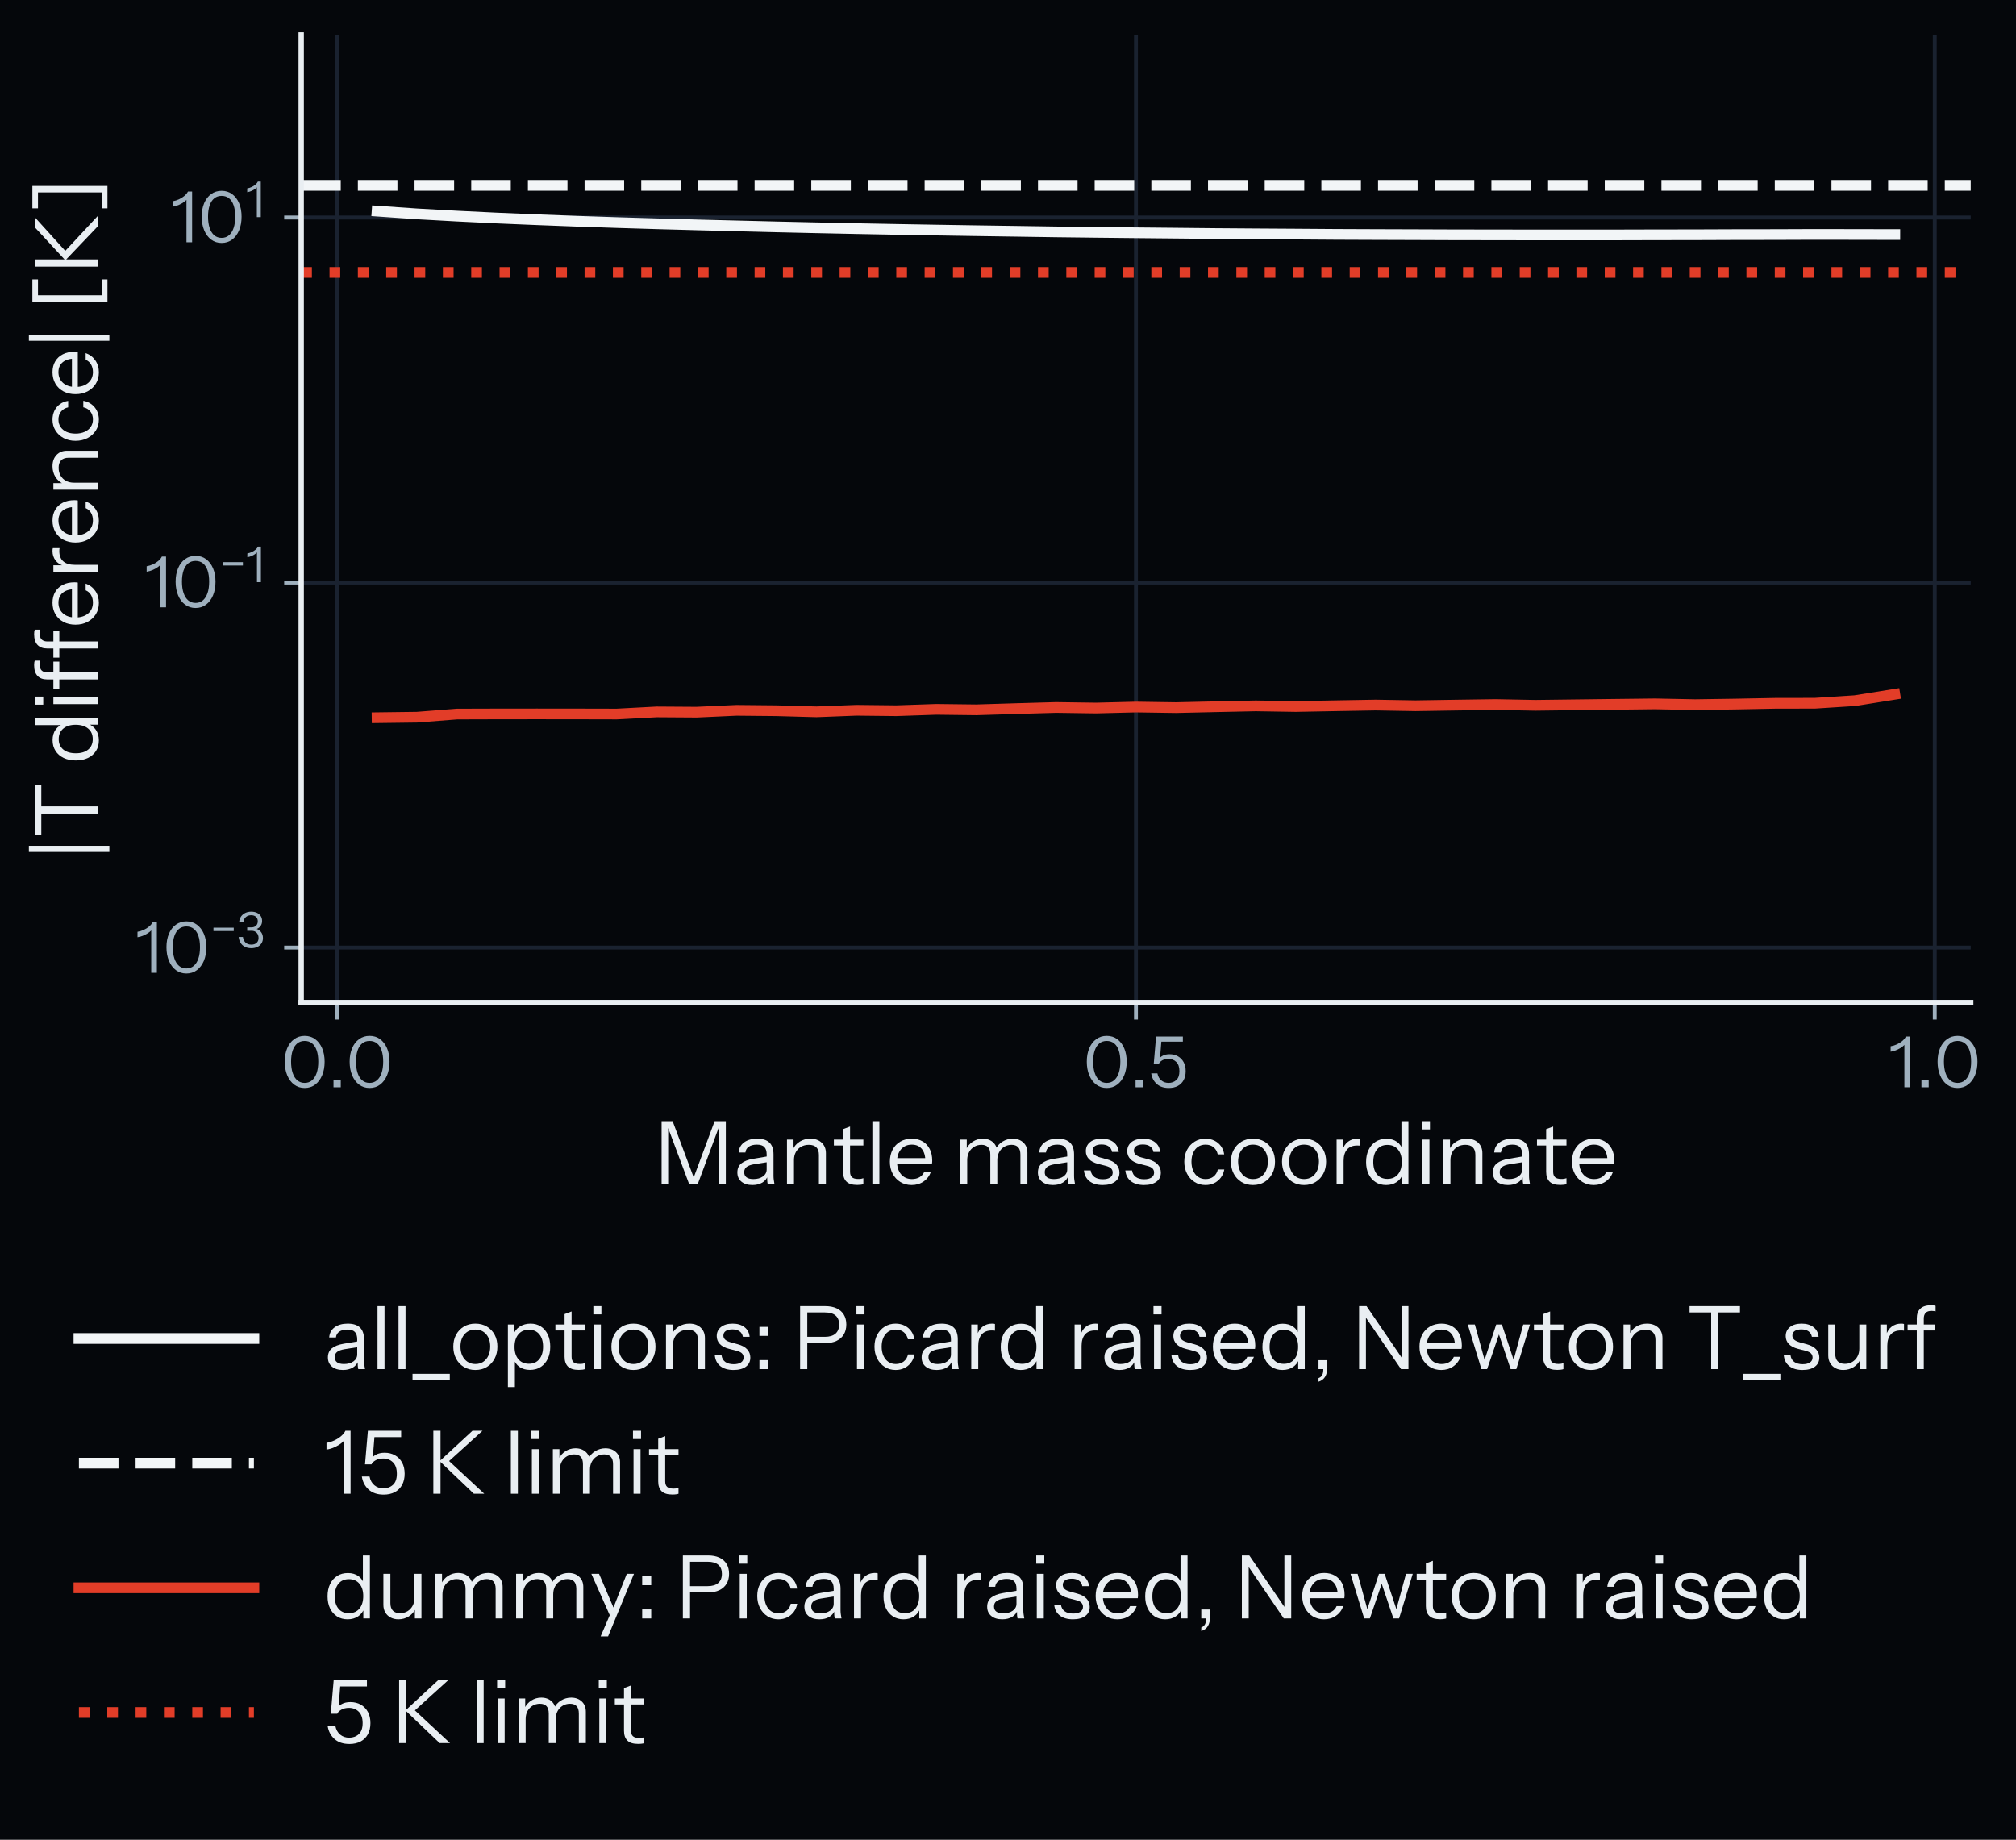
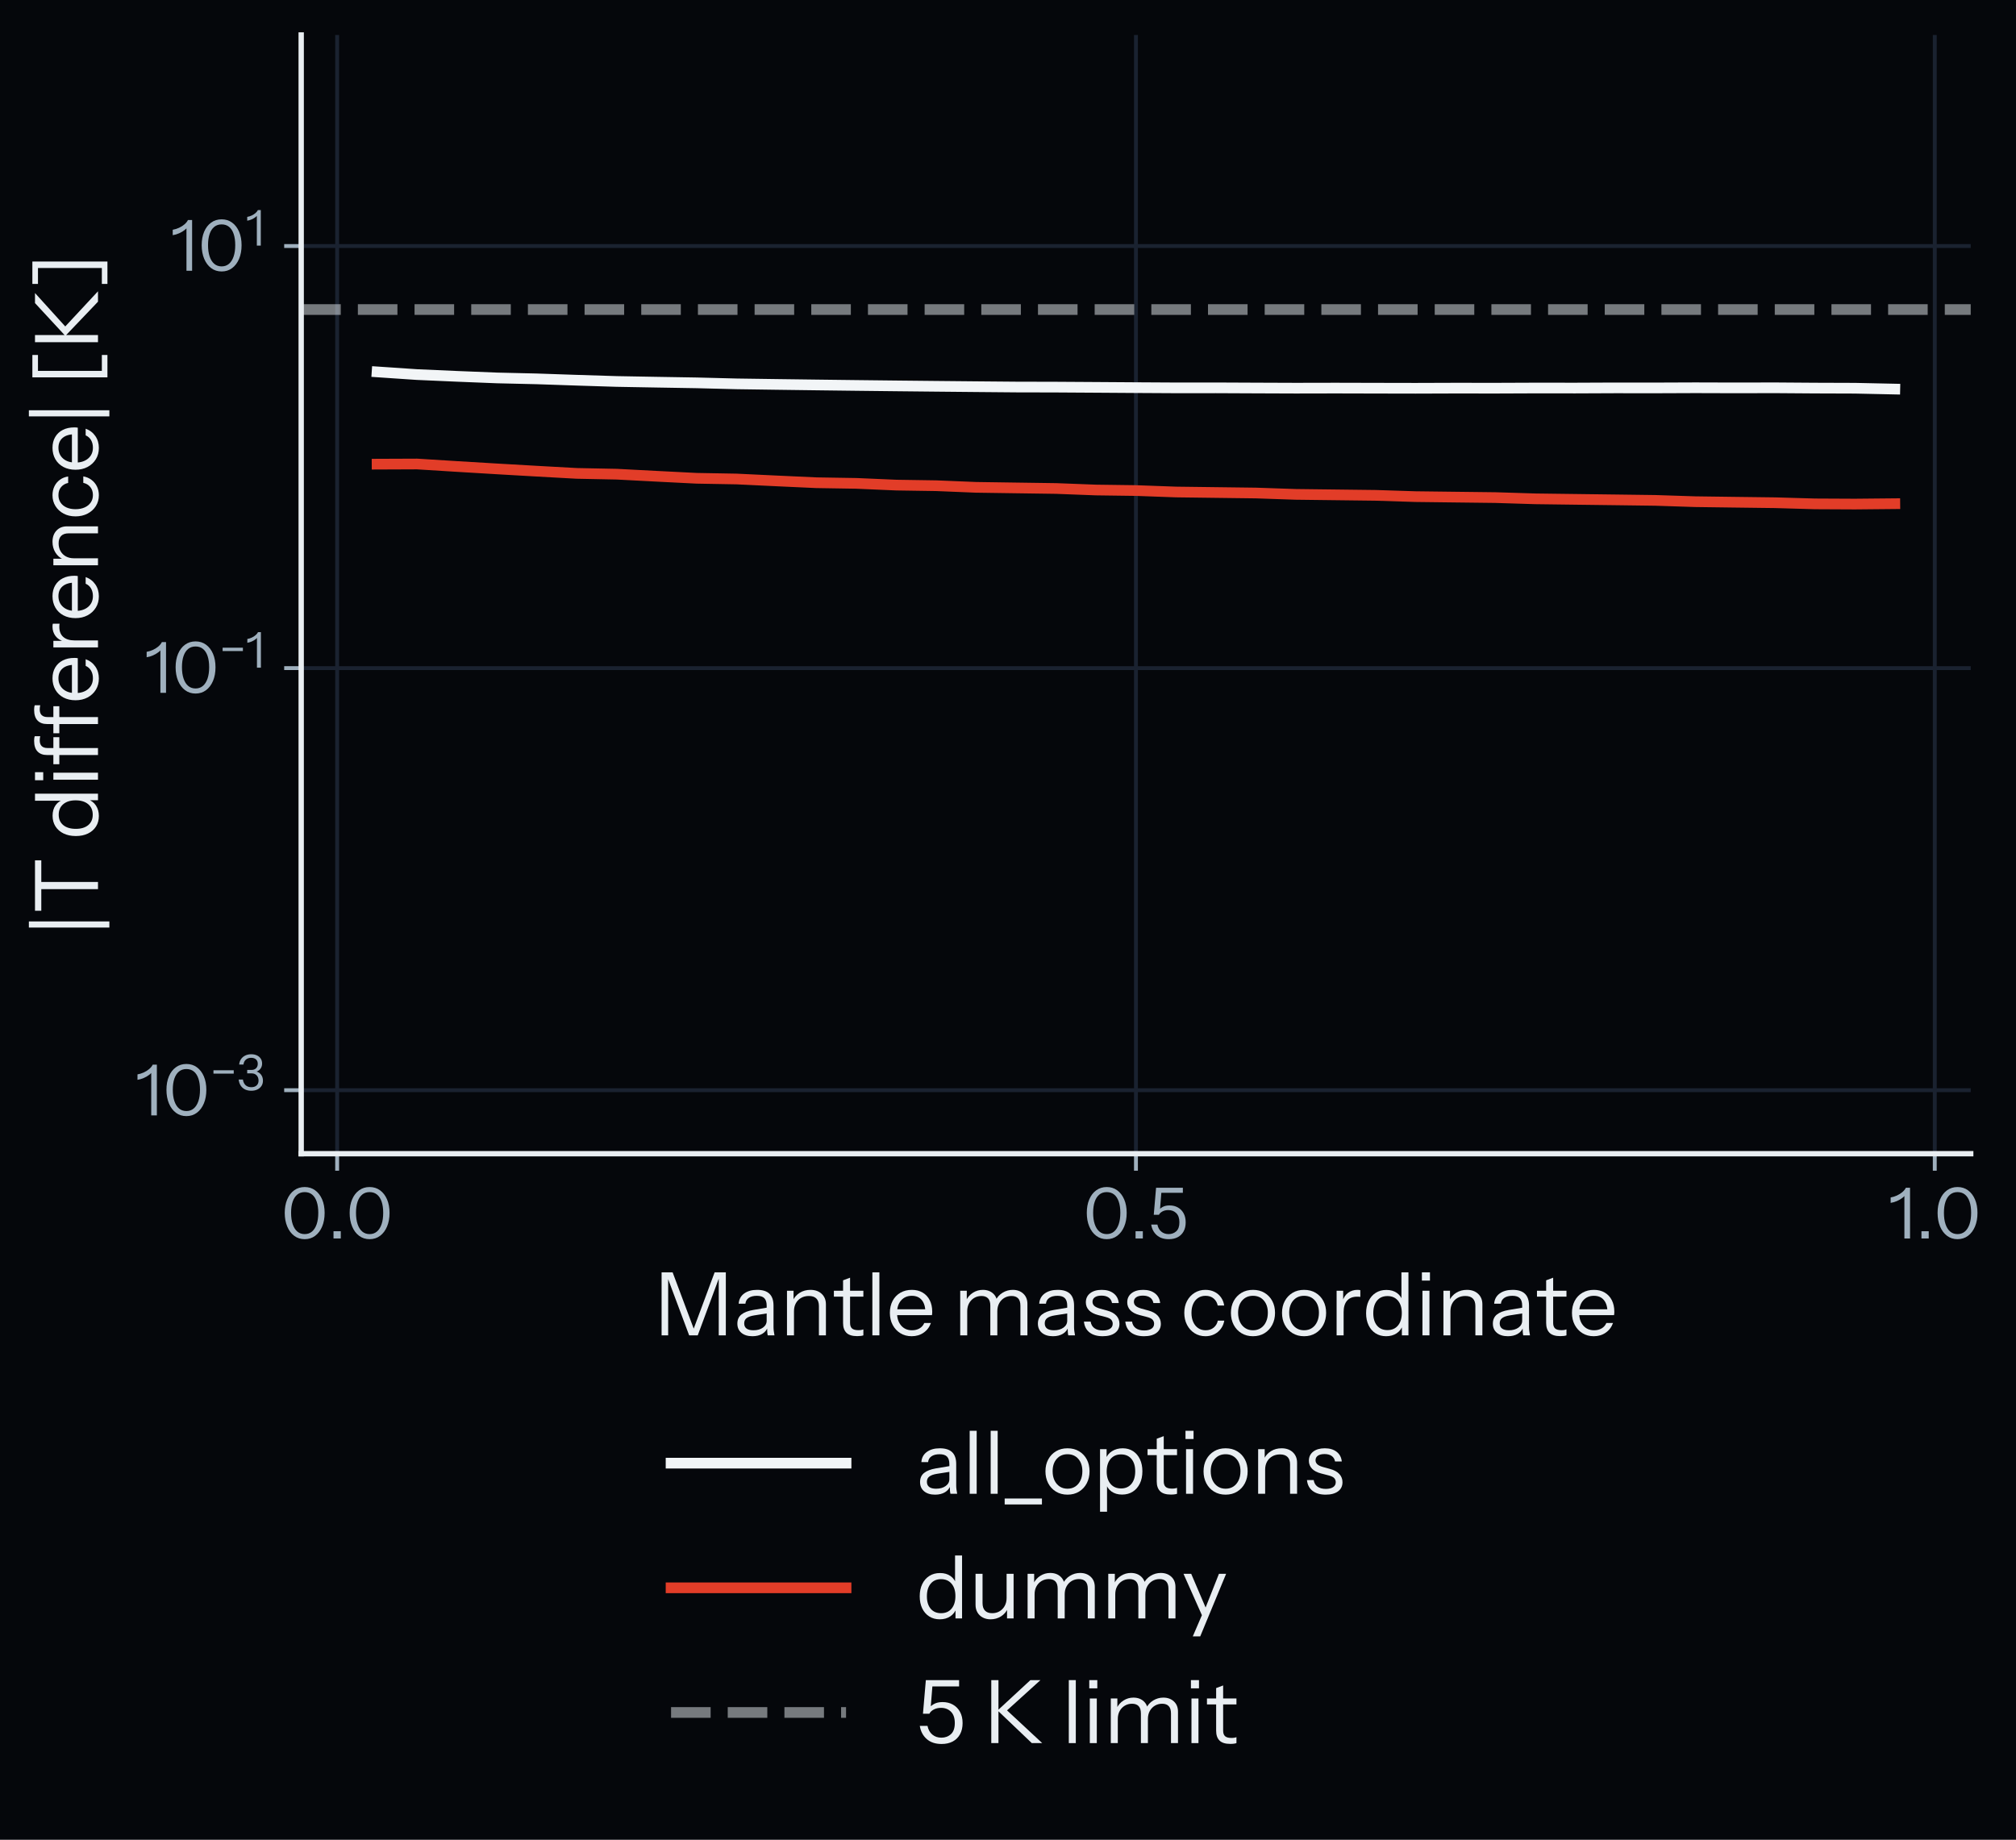
<svg xmlns="http://www.w3.org/2000/svg" xmlns:xlink="http://www.w3.org/1999/xlink" width="414.753pt" height="378.54pt" viewBox="0 0 414.753 378.54" version="1.1">
  <defs>
    <style type="text/css">*{stroke-linejoin: round; stroke-linecap: butt}</style>
  </defs>
  <g id="figure_1">
    <g id="patch_1">
      <path d="M 0 378.54  L 414.753 378.54  L 414.753 0  L 0 0  z " style="fill: #05070b" />
    </g>
    <g id="axes_1">
      <g id="patch_2">
-         <path d="M 61.965 206.276  L 405.437 206.276  L 405.437 7.2  L 61.965 7.2  z " style="fill: #05070b" />
+         <path d="M 61.965 237.38  L 405.437 237.38  L 405.437 7.2  L 61.965 7.2  z " style="fill: #05070b" />
      </g>
      <g id="matplotlib.axis_1">
        <g id="xtick_1">
          <g id="line2d_1">
-             <path d="M 69.36 206.276  L 69.36 7.2  " clip-path="url(#pe8c27ae960)" style="fill: none; stroke: #1a2230; stroke-width: 0.8; stroke-linecap: square" />
+             <path d="M 69.36 237.38  L 69.36 7.2  " clip-path="url(#pf23aeb0978)" style="fill: none; stroke: #1a2230; stroke-width: 0.8; stroke-linecap: square" />
          </g>
          <g id="line2d_2">
            <defs>
              <path id="m2e974000b8" d="M 0 0  L 0 3.5  " style="stroke: #9fb0be; stroke-width: 0.8" />
            </defs>
            <g>
-               <use xlink:href="#m2e974000b8" x="69.36" y="206.276" style="fill: #9fb0be; stroke: #9fb0be; stroke-width: 0.8" />
+               <use xlink:href="#m2e974000b8" x="69.36" y="237.38" style="fill: #9fb0be; stroke: #9fb0be; stroke-width: 0.8" />
            </g>
          </g>
          <g id="text_1">
-             <g style="fill: #9fb0be" transform="translate(57.85548 223.7164) scale(0.145 -0.145)">
+             <g style="fill: #9fb0be" transform="translate(57.85548 254.8204) scale(0.145 -0.145)">
              <defs>
                <path id="InstrumentSans-Regular-30" d="M 2131 -64  Q 1587 -64 1180 240  Q 774 544 547 1085  Q 320 1626 320 2323  Q 320 3021 544 3549  Q 768 4077 1177 4374  Q 1587 4672 2131 4672  Q 2675 4672 3081 4374  Q 3488 4077 3715 3549  Q 3942 3021 3942 2323  Q 3942 1619 3715 1081  Q 3488 544 3081 240  Q 2675 -64 2131 -64  z M 2131 397  Q 2522 397 2797 630  Q 3072 864 3219 1296  Q 3366 1728 3366 2330  Q 3366 2925 3222 3347  Q 3078 3770 2803 3990  Q 2528 4211 2131 4211  Q 1734 4211 1459 3987  Q 1184 3763 1040 3344  Q 896 2925 896 2330  Q 896 1728 1043 1293  Q 1190 858 1465 627  Q 1741 397 2131 397  z " transform="scale(0.015625)" />
                <path id="InstrumentSans-Regular-2e" d="M 486 0  L 486 659  L 1146 659  L 1146 0  L 486 0  z " transform="scale(0.015625)" />
              </defs>
              <use xlink:href="#InstrumentSans-Regular-30" />
              <use xlink:href="#InstrumentSans-Regular-2e" transform="translate(66.59999 0)" />
              <use xlink:href="#InstrumentSans-Regular-30" transform="translate(92.09998 0)" />
            </g>
          </g>
        </g>
        <g id="xtick_2">
          <g id="line2d_3">
-             <path d="M 233.701 206.276  L 233.701 7.2  " clip-path="url(#pe8c27ae960)" style="fill: none; stroke: #1a2230; stroke-width: 0.8; stroke-linecap: square" />
+             <path d="M 233.701 237.38  L 233.701 7.2  " clip-path="url(#pf23aeb0978)" style="fill: none; stroke: #1a2230; stroke-width: 0.8; stroke-linecap: square" />
          </g>
          <g id="line2d_4">
            <g>
-               <use xlink:href="#m2e974000b8" x="233.701" y="206.276" style="fill: #9fb0be; stroke: #9fb0be; stroke-width: 0.8" />
+               <use xlink:href="#m2e974000b8" x="233.701" y="237.38" style="fill: #9fb0be; stroke: #9fb0be; stroke-width: 0.8" />
            </g>
          </g>
          <g id="text_2">
-             <g style="fill: #9fb0be" transform="translate(222.8621 223.7164) scale(0.145 -0.145)">
+             <g style="fill: #9fb0be" transform="translate(222.8621 254.8204) scale(0.145 -0.145)">
              <defs>
                <path id="InstrumentSans-Regular-35" d="M 1869 -64  Q 1184 -64 774 304  Q 365 672 275 1261  L 838 1261  Q 922 845 1194 621  Q 1466 397 1856 397  Q 2266 397 2550 653  Q 2835 909 2835 1466  Q 2835 2022 2550 2300  Q 2266 2579 1830 2579  Q 1517 2579 1286 2451  Q 1056 2323 979 2150  L 506 2150  L 717 4608  L 3149 4608  L 3149 4147  L 1030 4147  L 1210 4339  L 1062 2483  L 941 2528  Q 1056 2720 1312 2861  Q 1568 3002 1939 3002  Q 2368 3002 2697 2816  Q 3027 2630 3216 2288  Q 3405 1946 3405 1466  Q 3405 986 3216 643  Q 3027 301 2684 118  Q 2342 -64 1869 -64  z " transform="scale(0.015625)" />
              </defs>
              <use xlink:href="#InstrumentSans-Regular-30" />
              <use xlink:href="#InstrumentSans-Regular-2e" transform="translate(66.59999 0)" />
              <use xlink:href="#InstrumentSans-Regular-35" transform="translate(92.09998 0)" />
            </g>
          </g>
        </g>
        <g id="xtick_3">
          <g id="line2d_5">
-             <path d="M 398.041 206.276  L 398.041 7.2  " clip-path="url(#pe8c27ae960)" style="fill: none; stroke: #1a2230; stroke-width: 0.8; stroke-linecap: square" />
+             <path d="M 398.041 237.38  L 398.041 7.2  " clip-path="url(#pf23aeb0978)" style="fill: none; stroke: #1a2230; stroke-width: 0.8; stroke-linecap: square" />
          </g>
          <g id="line2d_6">
            <g>
-               <use xlink:href="#m2e974000b8" x="398.041" y="206.276" style="fill: #9fb0be; stroke: #9fb0be; stroke-width: 0.8" />
+               <use xlink:href="#m2e974000b8" x="398.041" y="237.38" style="fill: #9fb0be; stroke: #9fb0be; stroke-width: 0.8" />
            </g>
          </g>
          <g id="text_3">
-             <g style="fill: #9fb0be" transform="translate(388.5304 223.7164) scale(0.145 -0.145)">
+             <g style="fill: #9fb0be" transform="translate(388.5304 254.8204) scale(0.145 -0.145)">
              <defs>
                <path id="InstrumentSans-Regular-31" d="M 1440 0  L 1440 4083  L 1574 4051  Q 1498 3878 1280 3705  Q 1062 3533 777 3405  Q 493 3277 192 3232  L 192 3725  Q 493 3776 768 3904  Q 1043 4032 1257 4214  Q 1472 4397 1574 4608  L 1952 4608  L 1952 0  L 1440 0  z " transform="scale(0.015625)" />
              </defs>
              <use xlink:href="#InstrumentSans-Regular-31" />
              <use xlink:href="#InstrumentSans-Regular-2e" transform="translate(39.09999 0)" />
              <use xlink:href="#InstrumentSans-Regular-30" transform="translate(64.59998 0)" />
            </g>
          </g>
        </g>
        <g id="text_4">
-           <g style="fill: #e9eef2" transform="translate(134.5645 243.6489) scale(0.18 -0.18)">
+           <g style="fill: #e9eef2" transform="translate(134.5645 274.7529) scale(0.18 -0.18)">
            <defs>
              <path id="InstrumentSans-Regular-4d" d="M 550 0  L 550 4608  L 1357 4608  L 3021 166  L 2778 166  L 4429 4608  L 5248 4608  L 5248 0  L 4730 0  L 4730 4333  L 4800 4333  L 3194 0  L 2566 0  L 960 4294  L 1030 4294  L 1030 0  L 550 0  z " transform="scale(0.015625)" />
              <path id="InstrumentSans-Regular-61" d="M 2515 0  Q 2490 109 2480 249  Q 2470 390 2470 608  L 2438 608  L 2438 2170  Q 2438 2541 2268 2717  Q 2099 2893 1722 2893  Q 1350 2893 1129 2742  Q 909 2592 883 2317  L 390 2317  Q 422 2790 787 3059  Q 1152 3328 1741 3328  Q 2349 3328 2643 3040  Q 2938 2752 2938 2176  L 2938 608  Q 2938 467 2957 316  Q 2976 166 3008 0  L 2515 0  z M 1395 -64  Q 890 -64 592 182  Q 294 429 294 858  Q 294 1286 588 1523  Q 883 1760 1446 1856  L 2586 2048  L 2586 1626  L 1523 1459  Q 1165 1402 979 1267  Q 794 1133 794 877  Q 794 627 963 499  Q 1133 371 1466 371  Q 1894 371 2166 566  Q 2438 762 2438 1075  L 2522 621  Q 2419 294 2121 115  Q 1824 -64 1395 -64  z " transform="scale(0.015625)" />
              <path id="InstrumentSans-Regular-6e" d="M 512 0  L 512 3264  L 992 3264  L 992 2496  L 1024 2496  L 1024 0  L 512 0  z M 2848 0  L 2848 2138  Q 2848 2509 2662 2694  Q 2477 2880 2112 2880  Q 1792 2880 1545 2739  Q 1299 2598 1161 2348  Q 1024 2099 1024 1766  L 941 2541  Q 1107 2906 1449 3117  Q 1792 3328 2227 3328  Q 2739 3328 3049 3037  Q 3360 2746 3360 2272  L 3360 0  L 2848 0  z " transform="scale(0.015625)" />
              <path id="InstrumentSans-Regular-74" d="M 1818 -58  Q 1274 -58 1027 188  Q 781 435 781 902  L 781 4026  L 1293 4218  L 1293 909  Q 1293 634 1433 506  Q 1574 378 1894 378  Q 2022 378 2115 394  Q 2208 410 2266 435  L 2266 0  Q 2202 -26 2083 -42  Q 1965 -58 1818 -58  z M 109 2829  L 109 3264  L 2266 3264  L 2266 2829  L 109 2829  z " transform="scale(0.015625)" />
              <path id="InstrumentSans-Regular-6c" d="M 512 0  L 512 4608  L 1024 4608  L 1024 0  L 512 0  z " transform="scale(0.015625)" />
              <path id="InstrumentSans-Regular-65" d="M 1850 -64  Q 1382 -64 1024 157  Q 666 378 461 762  Q 256 1146 256 1645  Q 256 2144 457 2525  Q 659 2906 1024 3117  Q 1389 3328 1862 3328  Q 2317 3328 2653 3129  Q 2989 2931 3171 2572  Q 3354 2214 3354 1728  Q 3354 1664 3350 1606  Q 3347 1549 3334 1478  L 640 1478  L 640 1907  L 3021 1907  L 2854 1670  Q 2854 2259 2595 2576  Q 2336 2893 1862 2893  Q 1376 2893 1078 2557  Q 781 2221 781 1651  Q 781 1069 1078 720  Q 1376 371 1875 371  Q 2189 371 2425 508  Q 2662 646 2771 902  L 3258 902  Q 3098 454 2723 195  Q 2349 -64 1850 -64  z " transform="scale(0.015625)" />
              <path id="InstrumentSans-Regular-20" transform="scale(0.015625)" />
              <path id="InstrumentSans-Regular-6d" d="M 512 0  L 512 3264  L 992 3264  L 992 2496  L 1024 2496  L 1024 0  L 512 0  z M 2714 0  L 2714 2163  Q 2714 2534 2547 2707  Q 2381 2880 2067 2880  Q 1773 2880 1536 2739  Q 1299 2598 1161 2348  Q 1024 2099 1024 1766  L 941 2541  Q 1107 2906 1440 3117  Q 1773 3328 2163 3328  Q 2637 3328 2931 3049  Q 3226 2771 3226 2298  L 3226 0  L 2714 0  z M 4915 0  L 4915 2163  Q 4915 2534 4748 2707  Q 4582 2880 4269 2880  Q 3974 2880 3737 2739  Q 3501 2598 3363 2348  Q 3226 2099 3226 1766  L 3098 2541  Q 3264 2906 3609 3117  Q 3955 3328 4352 3328  Q 4826 3328 5126 3049  Q 5427 2771 5427 2298  L 5427 0  L 4915 0  z " transform="scale(0.015625)" />
              <path id="InstrumentSans-Regular-73" d="M 1619 -64  Q 1018 -64 659 214  Q 301 493 250 1005  L 742 1005  Q 787 691 1017 524  Q 1248 358 1632 358  Q 1971 358 2163 486  Q 2355 614 2355 851  Q 2355 1018 2246 1142  Q 2138 1267 1811 1350  L 1286 1485  Q 838 1600 614 1840  Q 390 2080 390 2413  Q 390 2835 704 3081  Q 1018 3328 1555 3328  Q 2086 3328 2419 3072  Q 2752 2816 2797 2362  L 2304 2362  Q 2259 2624 2060 2765  Q 1862 2906 1536 2906  Q 1222 2906 1049 2787  Q 877 2669 877 2451  Q 877 2285 1001 2163  Q 1126 2042 1421 1958  L 1933 1818  Q 2387 1696 2617 1446  Q 2848 1197 2848 845  Q 2848 416 2521 176  Q 2195 -64 1619 -64  z " transform="scale(0.015625)" />
              <path id="InstrumentSans-Regular-63" d="M 1805 -64  Q 1357 -64 1008 157  Q 659 378 457 765  Q 256 1152 256 1645  Q 256 2138 457 2515  Q 659 2893 1008 3110  Q 1357 3328 1798 3328  Q 2163 3328 2454 3187  Q 2746 3046 2934 2787  Q 3123 2528 3174 2182  L 2701 2182  Q 2637 2496 2406 2694  Q 2176 2893 1811 2893  Q 1498 2893 1267 2739  Q 1037 2586 909 2304  Q 781 2022 781 1645  Q 781 1267 909 979  Q 1037 691 1270 531  Q 1504 371 1818 371  Q 2170 371 2406 566  Q 2643 762 2707 1075  L 3181 1075  Q 3123 736 2928 477  Q 2733 218 2445 77  Q 2157 -64 1805 -64  z " transform="scale(0.015625)" />
              <path id="InstrumentSans-Regular-6f" d="M 1869 -64  Q 1389 -64 1024 160  Q 659 384 457 771  Q 256 1158 256 1645  Q 256 2138 461 2515  Q 666 2893 1027 3110  Q 1389 3328 1869 3328  Q 2355 3328 2716 3110  Q 3078 2893 3280 2515  Q 3482 2138 3482 1645  Q 3482 1158 3280 771  Q 3078 384 2716 160  Q 2355 -64 1869 -64  z M 1869 371  Q 2202 371 2445 534  Q 2688 698 2822 986  Q 2957 1274 2957 1651  Q 2957 2214 2659 2553  Q 2362 2893 1869 2893  Q 1382 2893 1081 2553  Q 781 2214 781 1651  Q 781 1274 915 986  Q 1050 698 1296 534  Q 1542 371 1869 371  z " transform="scale(0.015625)" />
              <path id="InstrumentSans-Regular-72" d="M 512 0  L 512 3264  L 992 3264  L 992 2432  L 1024 2432  L 1024 0  L 512 0  z M 1024 1702  L 941 2477  Q 1056 2893 1350 3110  Q 1645 3328 2029 3328  Q 2189 3328 2246 3302  L 2246 2810  Q 2214 2822 2156 2825  Q 2099 2829 2016 2829  Q 1530 2829 1277 2537  Q 1024 2246 1024 1702  z " transform="scale(0.015625)" />
              <path id="InstrumentSans-Regular-64" d="M 2886 0  L 2886 762  L 2950 742  Q 2829 371 2505 153  Q 2182 -64 1734 -64  Q 1293 -64 963 147  Q 634 358 451 736  Q 269 1114 269 1619  Q 269 2131 454 2515  Q 640 2899 973 3110  Q 1306 3322 1754 3322  Q 2214 3322 2528 3098  Q 2842 2874 2957 2464  L 2854 2451  L 2854 4608  L 3366 4608  L 3366 0  L 2886 0  z M 1830 384  Q 2323 384 2601 720  Q 2880 1056 2880 1638  Q 2880 2208 2598 2541  Q 2317 2874 1830 2874  Q 1344 2874 1069 2541  Q 794 2208 794 1619  Q 794 1043 1069 713  Q 1344 384 1830 384  z " transform="scale(0.015625)" />
              <path id="InstrumentSans-Regular-69" d="M 512 0  L 512 3264  L 1024 3264  L 1024 0  L 512 0  z M 472 4006  L 472 4608  L 1061 4608  L 1061 4006  L 472 4006  z " transform="scale(0.015625)" />
            </defs>
            <use xlink:href="#InstrumentSans-Regular-4d" />
            <use xlink:href="#InstrumentSans-Regular-61" transform="translate(90.59999 0)" />
            <use xlink:href="#InstrumentSans-Regular-6e" transform="translate(143.9 0)" />
            <use xlink:href="#InstrumentSans-Regular-74" transform="translate(203.8 0)" />
            <use xlink:href="#InstrumentSans-Regular-6c" transform="translate(241.5 0)" />
            <use xlink:href="#InstrumentSans-Regular-65" transform="translate(265.5 0)" />
            <use xlink:href="#InstrumentSans-Regular-20" transform="translate(321.8999 0)" />
            <use xlink:href="#InstrumentSans-Regular-6d" transform="translate(341.8999 0)" />
            <use xlink:href="#InstrumentSans-Regular-61" transform="translate(434.0999 0)" />
            <use xlink:href="#InstrumentSans-Regular-73" transform="translate(487.3999 0)" />
            <use xlink:href="#InstrumentSans-Regular-73" transform="translate(534.6999 0)" />
            <use xlink:href="#InstrumentSans-Regular-20" transform="translate(581.9999 0)" />
            <use xlink:href="#InstrumentSans-Regular-63" transform="translate(601.9999 0)" />
            <use xlink:href="#InstrumentSans-Regular-6f" transform="translate(655.2998 0)" />
            <use xlink:href="#InstrumentSans-Regular-6f" transform="translate(713.6998 0)" />
            <use xlink:href="#InstrumentSans-Regular-72" transform="translate(772.0998 0)" />
            <use xlink:href="#InstrumentSans-Regular-64" transform="translate(809.5998 0)" />
            <use xlink:href="#InstrumentSans-Regular-69" transform="translate(870.1998 0)" />
            <use xlink:href="#InstrumentSans-Regular-6e" transform="translate(894.1998 0)" />
            <use xlink:href="#InstrumentSans-Regular-61" transform="translate(954.0998 0)" />
            <use xlink:href="#InstrumentSans-Regular-74" transform="translate(1007.4 0)" />
            <use xlink:href="#InstrumentSans-Regular-65" transform="translate(1045.1 0)" />
          </g>
        </g>
      </g>
      <g id="matplotlib.axis_2">
        <g id="ytick_1">
          <g id="line2d_7">
-             <path d="M 61.965 194.971  L 405.437 194.971  " clip-path="url(#pe8c27ae960)" style="fill: none; stroke: #1a2230; stroke-width: 0.8; stroke-linecap: square" />
+             <path d="M 61.965 224.309  L 405.437 224.309  " clip-path="url(#pf23aeb0978)" style="fill: none; stroke: #1a2230; stroke-width: 0.8; stroke-linecap: square" />
          </g>
          <g id="line2d_8">
            <defs>
              <path id="m2f46859ac6" d="M 0 0  L -3.5 0  " style="stroke: #9fb0be; stroke-width: 0.8" />
            </defs>
            <g>
-               <use xlink:href="#m2f46859ac6" x="61.965" y="194.971" style="fill: #9fb0be; stroke: #9fb0be; stroke-width: 0.8" />
+               <use xlink:href="#m2f46859ac6" x="61.965" y="224.309" style="fill: #9fb0be; stroke: #9fb0be; stroke-width: 0.8" />
            </g>
          </g>
          <g id="text_5">
-             <g style="fill: #9fb0be" transform="translate(27.85 200.1914) scale(0.145 -0.145)">
+             <g style="fill: #9fb0be" transform="translate(27.85 229.5291) scale(0.145 -0.145)">
              <defs>
                <path id="InstrumentSans-Regular-2212" d="M 384 2157  L 384 2592  L 3014 2592  L 3014 2157  L 384 2157  z " transform="scale(0.015625)" />
                <path id="InstrumentSans-Regular-33" d="M 1894 -64  Q 1434 -64 1085 105  Q 736 275 521 601  Q 307 928 256 1389  L 806 1389  Q 877 909 1158 653  Q 1440 397 1901 397  Q 2336 397 2585 627  Q 2835 858 2835 1254  Q 2835 1670 2592 1929  Q 2349 2189 1939 2189  L 1363 2189  L 1363 2637  L 1920 2637  Q 2291 2637 2512 2851  Q 2733 3066 2733 3424  Q 2733 3802 2499 4006  Q 2266 4211 1869 4211  Q 1478 4211 1203 3984  Q 928 3757 877 3334  L 320 3334  Q 358 3744 563 4041  Q 768 4339 1110 4505  Q 1453 4672 1882 4672  Q 2298 4672 2618 4525  Q 2938 4378 3117 4106  Q 3296 3834 3296 3469  Q 3296 3142 3149 2892  Q 3002 2643 2749 2502  Q 2496 2362 2170 2362  L 2131 2496  Q 2522 2496 2806 2333  Q 3091 2170 3248 1888  Q 3405 1606 3405 1235  Q 3405 851 3213 556  Q 3021 262 2681 99  Q 2342 -64 1894 -64  z " transform="scale(0.015625)" />
              </defs>
              <use xlink:href="#InstrumentSans-Regular-31" transform="translate(0 0.2)" />
              <use xlink:href="#InstrumentSans-Regular-30" transform="translate(39.09999 0.2)" />
              <use xlink:href="#InstrumentSans-Regular-2212" transform="translate(106.5925 35.9) scale(0.7)" />
              <use xlink:href="#InstrumentSans-Regular-33" transform="translate(143.7625 35.9) scale(0.7)" />
            </g>
          </g>
        </g>
        <g id="ytick_2">
          <g id="line2d_9">
-             <path d="M 61.965 119.863  L 405.437 119.863  " clip-path="url(#pe8c27ae960)" style="fill: none; stroke: #1a2230; stroke-width: 0.8; stroke-linecap: square" />
+             <path d="M 61.965 137.465  L 405.437 137.465  " clip-path="url(#pf23aeb0978)" style="fill: none; stroke: #1a2230; stroke-width: 0.8; stroke-linecap: square" />
          </g>
          <g id="line2d_10">
            <g>
-               <use xlink:href="#m2f46859ac6" x="61.965" y="119.863" style="fill: #9fb0be; stroke: #9fb0be; stroke-width: 0.8" />
+               <use xlink:href="#m2f46859ac6" x="61.965" y="137.465" style="fill: #9fb0be; stroke: #9fb0be; stroke-width: 0.8" />
            </g>
          </g>
          <g id="text_6">
-             <g style="fill: #9fb0be" transform="translate(29.735 125.0828) scale(0.145 -0.145)">
+             <g style="fill: #9fb0be" transform="translate(29.735 142.6855) scale(0.145 -0.145)">
              <use xlink:href="#InstrumentSans-Regular-31" transform="translate(0 0.9)" />
              <use xlink:href="#InstrumentSans-Regular-30" transform="translate(39.09999 0.9)" />
              <use xlink:href="#InstrumentSans-Regular-2212" transform="translate(106.5925 36.6) scale(0.7)" />
              <use xlink:href="#InstrumentSans-Regular-31" transform="translate(143.7625 36.6) scale(0.7)" />
            </g>
          </g>
        </g>
        <g id="ytick_3">
          <g id="line2d_11">
-             <path d="M 61.965 44.754  L 405.437 44.754  " clip-path="url(#pe8c27ae960)" style="fill: none; stroke: #1a2230; stroke-width: 0.8; stroke-linecap: square" />
+             <path d="M 61.965 50.622  L 405.437 50.622  " clip-path="url(#pf23aeb0978)" style="fill: none; stroke: #1a2230; stroke-width: 0.8; stroke-linecap: square" />
          </g>
          <g id="line2d_12">
            <g>
-               <use xlink:href="#m2f46859ac6" x="61.965" y="44.754" style="fill: #9fb0be; stroke: #9fb0be; stroke-width: 0.8" />
+               <use xlink:href="#m2f46859ac6" x="61.965" y="50.622" style="fill: #9fb0be; stroke: #9fb0be; stroke-width: 0.8" />
            </g>
          </g>
          <g id="text_7">
-             <g style="fill: #9fb0be" transform="translate(35.1 49.97428) scale(0.145 -0.145)">
+             <g style="fill: #9fb0be" transform="translate(35.1 55.84182) scale(0.145 -0.145)">
              <use xlink:href="#InstrumentSans-Regular-31" transform="translate(0 0.9)" />
              <use xlink:href="#InstrumentSans-Regular-30" transform="translate(39.09999 0.9)" />
              <use xlink:href="#InstrumentSans-Regular-31" transform="translate(106.5925 36.6) scale(0.7)" />
            </g>
          </g>
        </g>
        <g id="text_8">
-           <g style="fill: #e9eef2" transform="translate(20.16 176.8412) rotate(-90) scale(0.18 -0.18)">
+           <g style="fill: #e9eef2" transform="translate(20.16 192.3932) rotate(-90) scale(0.18 -0.18)">
            <defs>
              <path id="InstrumentSans-Regular-7c" d="M 550 -832  L 550 5056  L 998 5056  L 998 -832  L 550 -832  z " transform="scale(0.015625)" />
              <path id="InstrumentSans-Regular-54" d="M 1811 0  L 1811 4147  L 230 4147  L 230 4608  L 3917 4608  L 3917 4147  L 2336 4147  L 2336 0  L 1811 0  z " transform="scale(0.015625)" />
              <path id="InstrumentSans-Regular-66" d="M 781 0  L 781 3725  Q 781 4173 1040 4422  Q 1299 4672 1830 4672  Q 1958 4672 2032 4659  Q 2106 4646 2157 4627  L 2157 4224  Q 2112 4237 2032 4249  Q 1952 4262 1862 4262  Q 1568 4262 1430 4115  Q 1293 3968 1293 3699  L 1293 0  L 781 0  z M 109 2829  L 109 3264  L 2086 3264  L 2086 2829  L 109 2829  z " transform="scale(0.015625)" />
              <path id="InstrumentSans-Regular-5b" d="M 576 -691  L 576 4800  L 2214 4800  L 2214 4390  L 1050 4390  L 1050 -282  L 2214 -282  L 2214 -691  L 576 -691  z " transform="scale(0.015625)" />
              <path id="InstrumentSans-Regular-4b" d="M 550 0  L 550 4608  L 1075 4608  L 1075 0  L 550 0  z M 1018 2394  L 3411 4608  L 4147 4608  L 1702 2394  L 1018 2394  z M 3514 0  L 1005 2394  L 1702 2394  L 4275 0  L 3514 0  z " transform="scale(0.015625)" />
              <path id="InstrumentSans-Regular-5d" d="M 2022 4800  L 2022 -691  L 384 -691  L 384 -282  L 1549 -282  L 1549 4390  L 384 4390  L 384 4800  L 2022 4800  z " transform="scale(0.015625)" />
            </defs>
            <use xlink:href="#InstrumentSans-Regular-7c" />
            <use xlink:href="#InstrumentSans-Regular-54" transform="translate(24.2 0)" />
            <use xlink:href="#InstrumentSans-Regular-20" transform="translate(88.99998 0)" />
            <use xlink:href="#InstrumentSans-Regular-64" transform="translate(109 0)" />
            <use xlink:href="#InstrumentSans-Regular-69" transform="translate(169.6 0)" />
            <use xlink:href="#InstrumentSans-Regular-66" transform="translate(193.5999 0)" />
            <use xlink:href="#InstrumentSans-Regular-66" transform="translate(228.9999 0)" />
            <use xlink:href="#InstrumentSans-Regular-65" transform="translate(264.3999 0)" />
            <use xlink:href="#InstrumentSans-Regular-72" transform="translate(320.7999 0)" />
            <use xlink:href="#InstrumentSans-Regular-65" transform="translate(358.2999 0)" />
            <use xlink:href="#InstrumentSans-Regular-6e" transform="translate(414.6999 0)" />
            <use xlink:href="#InstrumentSans-Regular-63" transform="translate(474.5999 0)" />
            <use xlink:href="#InstrumentSans-Regular-65" transform="translate(527.8999 0)" />
            <use xlink:href="#InstrumentSans-Regular-7c" transform="translate(584.2999 0)" />
            <use xlink:href="#InstrumentSans-Regular-20" transform="translate(608.4999 0)" />
            <use xlink:href="#InstrumentSans-Regular-5b" transform="translate(628.4999 0)" />
            <use xlink:href="#InstrumentSans-Regular-4b" transform="translate(669.0999 0)" />
            <use xlink:href="#InstrumentSans-Regular-5d" transform="translate(738.2998 0)" />
          </g>
        </g>
      </g>
      <g id="line2d_13">
-         <path d="M 77.577 43.438  L 85.794 44.005  L 94.011 44.464  L 102.228 44.864  L 110.445 45.207  L 118.662 45.519  L 126.88 45.795  L 135.097 46.042  L 143.314 46.266  L 151.531 46.477  L 159.748 46.681  L 167.965 46.867  L 176.182 47.039  L 184.399 47.195  L 192.616 47.338  L 200.833 47.469  L 209.05 47.588  L 217.267 47.711  L 225.484 47.808  L 233.701 47.895  L 241.918 47.973  L 250.135 48.057  L 258.352 48.116  L 266.569 48.167  L 274.786 48.226  L 283.003 48.259  L 291.22 48.285  L 299.437 48.317  L 307.654 48.325  L 315.871 48.341  L 324.088 48.335  L 332.305 48.337  L 340.522 48.315  L 348.739 48.306  L 356.956 48.274  L 365.173 48.264  L 373.39 48.234  L 381.607 48.247  L 389.824 48.263  " clip-path="url(#pe8c27ae960)" style="fill: none; stroke: #f2f5f7; stroke-width: 2.2; stroke-linecap: square" />
+         <path d="M 77.577 76.517  L 85.794 77.071  L 94.011 77.433  L 102.228 77.761  L 110.445 77.952  L 118.662 78.232  L 126.88 78.488  L 135.097 78.635  L 143.314 78.772  L 151.531 78.98  L 159.748 79.096  L 167.965 79.204  L 176.182 79.305  L 184.399 79.398  L 192.616 79.483  L 200.833 79.562  L 209.05 79.633  L 217.267 79.652  L 225.484 79.703  L 233.701 79.758  L 241.918 79.805  L 250.135 79.799  L 258.352 79.836  L 266.569 79.867  L 274.786 79.851  L 283.003 79.872  L 291.22 79.888  L 299.437 79.861  L 307.654 79.869  L 315.871 79.837  L 324.088 79.844  L 332.305 79.809  L 340.522 79.816  L 348.739 79.784  L 356.956 79.808  L 365.173 79.792  L 373.39 79.851  L 381.607 79.879  L 389.824 80.055  " clip-path="url(#pf23aeb0978)" style="fill: none; stroke: #f2f5f7; stroke-width: 2.2; stroke-linecap: square" />
      </g>
      <g id="line2d_14">
-         <path d="M 61.965 38.141  L 405.437 38.141  " clip-path="url(#pe8c27ae960)" style="fill: none; stroke-dasharray: 8.14,3.52; stroke-dashoffset: 0; stroke: #f2f5f7; stroke-width: 2.2" />
+         <path d="M 77.577 95.502  L 85.794 95.469  L 94.011 95.982  L 102.228 96.475  L 110.445 96.948  L 118.662 97.402  L 126.88 97.565  L 135.097 97.995  L 143.314 98.409  L 151.531 98.556  L 159.748 98.947  L 167.965 99.323  L 176.182 99.456  L 184.399 99.811  L 192.616 99.937  L 200.833 100.273  L 209.05 100.392  L 217.267 100.509  L 225.484 100.822  L 233.701 100.933  L 241.918 101.23  L 250.135 101.336  L 258.352 101.44  L 266.569 101.719  L 274.786 101.819  L 283.003 101.919  L 291.22 102.183  L 299.437 102.283  L 307.654 102.381  L 315.871 102.636  L 324.088 102.743  L 332.305 102.847  L 340.522 102.955  L 348.739 103.223  L 356.956 103.333  L 365.173 103.437  L 373.39 103.674  L 381.607 103.714  L 389.824 103.636  " clip-path="url(#pf23aeb0978)" style="fill: none; stroke: #e23d28; stroke-width: 2.2; stroke-linecap: square" />
      </g>
      <g id="line2d_15">
-         <path d="M 77.577 147.668  L 85.794 147.563  L 94.011 146.919  L 102.228 146.895  L 110.445 146.888  L 118.662 146.895  L 126.88 146.914  L 135.097 146.477  L 143.314 146.531  L 151.531 146.153  L 159.748 146.233  L 167.965 146.46  L 176.182 146.141  L 184.399 146.231  L 192.616 145.95  L 200.833 146.05  L 209.05 145.798  L 217.267 145.565  L 225.484 145.682  L 233.701 145.475  L 241.918 145.597  L 250.135 145.411  L 258.352 145.237  L 266.569 145.367  L 274.786 145.213  L 283.003 145.07  L 291.22 145.21  L 299.437 145.083  L 307.654 144.965  L 315.871 145.123  L 324.088 145.019  L 332.305 144.92  L 340.522 144.825  L 348.739 144.989  L 356.956 144.869  L 365.173 144.709  L 373.39 144.694  L 381.607 144.167  L 389.824 142.851  " clip-path="url(#pe8c27ae960)" style="fill: none; stroke: #e23d28; stroke-width: 2.2; stroke-linecap: square" />
-       </g>
-       <g id="line2d_16">
-         <path d="M 61.965 56.059  L 405.437 56.059  " clip-path="url(#pe8c27ae960)" style="fill: none; stroke-dasharray: 2.2,3.63; stroke-dashoffset: 0; stroke: #e23d28; stroke-width: 2.2" />
+         <path d="M 61.965 63.693  L 405.437 63.693  " clip-path="url(#pf23aeb0978)" style="fill: none; stroke-dasharray: 8.14,3.52; stroke-dashoffset: 0; stroke: #e9eef2; stroke-opacity: 0.5; stroke-width: 2.2" />
      </g>
      <g id="patch_3">
-         <path d="M 61.965 206.276  L 61.965 7.2  " style="fill: none; stroke: #e9eef2; stroke-width: 1.1; stroke-linejoin: miter; stroke-linecap: square" />
+         <path d="M 61.965 237.38  L 61.965 7.2  " style="fill: none; stroke: #e9eef2; stroke-width: 1.1; stroke-linejoin: miter; stroke-linecap: square" />
      </g>
      <g id="patch_4">
-         <path d="M 61.965 206.276  L 405.437 206.276  " style="fill: none; stroke: #e9eef2; stroke-width: 1.1; stroke-linejoin: miter; stroke-linecap: square" />
+         <path d="M 61.965 237.38  L 405.437 237.38  " style="fill: none; stroke: #e9eef2; stroke-width: 1.1; stroke-linejoin: miter; stroke-linecap: square" />
      </g>
    </g>
    <g id="legend_1">
-       <g id="line2d_17">
-         <path d="M 16.235 275.4  L 34.235 275.4  L 52.235 275.4  " style="fill: none; stroke: #f2f5f7; stroke-width: 2.2; stroke-linecap: square" />
+       <g id="line2d_16">
+         <path d="M 138.058 301.05  L 156.058 301.05  L 174.058 301.05  " style="fill: none; stroke: #f2f5f7; stroke-width: 2.2; stroke-linecap: square" />
      </g>
      <g id="text_9">
-         <g style="fill: #e9eef2" transform="translate(66.63456 281.7) scale(0.18 -0.18)">
+         <g style="fill: #e9eef2" transform="translate(188.458 307.35) scale(0.18 -0.18)">
          <defs>
            <path id="InstrumentSans-Regular-5f" d="M 0 -781  L 0 -346  L 2726 -346  L 2726 -781  L 0 -781  z " transform="scale(0.015625)" />
            <path id="InstrumentSans-Regular-70" d="M 2125 -58  Q 1664 -58 1350 166  Q 1037 390 922 800  L 1024 813  L 1024 -1312  L 512 -1312  L 512 3264  L 992 3264  L 992 2502  L 922 2522  Q 1043 2899 1382 3113  Q 1722 3328 2170 3328  Q 2605 3328 2928 3117  Q 3251 2906 3430 2528  Q 3610 2150 3610 1645  Q 3610 1133 3424 749  Q 3238 365 2905 153  Q 2573 -58 2125 -58  z M 2048 390  Q 2534 390 2809 726  Q 3085 1062 3085 1645  Q 3085 2221 2809 2550  Q 2534 2880 2048 2880  Q 1562 2880 1280 2544  Q 998 2208 998 1626  Q 998 1056 1280 723  Q 1562 390 2048 390  z " transform="scale(0.015625)" />
-             <path id="InstrumentSans-Regular-3a" d="M 486 0  L 486 659  L 1146 659  L 1146 0  L 486 0  z M 486 2432  L 486 3091  L 1146 3091  L 1146 2432  L 486 2432  z " transform="scale(0.015625)" />
-             <path id="InstrumentSans-Regular-50" d="M 550 0  L 550 4608  L 2381 4608  Q 2874 4608 3219 4448  Q 3565 4288 3747 3987  Q 3930 3686 3930 3264  Q 3930 2842 3747 2538  Q 3565 2234 3219 2067  Q 2874 1901 2381 1901  L 934 1901  L 934 2362  L 2362 2362  Q 2874 2362 3139 2595  Q 3405 2829 3405 3264  Q 3405 3699 3142 3923  Q 2880 4147 2362 4147  L 1075 4147  L 1075 0  L 550 0  z " transform="scale(0.015625)" />
-             <path id="InstrumentSans-Regular-2c" d="M 493 -922  L 493 -659  Q 678 -589 761 -438  Q 845 -288 845 19  L 1043 0  L 493 0  L 493 653  L 1139 653  L 1139 134  Q 1139 -275 985 -544  Q 832 -813 493 -922  z " transform="scale(0.015625)" />
-             <path id="InstrumentSans-Regular-4e" d="M 550 0  L 550 4608  L 1094 4608  L 3738 730  L 3661 717  L 3661 4608  L 4160 4608  L 4160 0  L 3616 0  L 973 3878  L 1050 3891  L 1050 0  L 550 0  z " transform="scale(0.015625)" />
-             <path id="InstrumentSans-Regular-77" d="M 1178 0  L 179 3264  L 698 3264  L 1466 467  L 1338 467  L 2259 3264  L 2675 3264  L 3603 467  L 3475 467  L 4237 3264  L 4730 3264  L 3731 0  L 3315 0  L 2394 2733  L 2528 2733  L 1594 0  L 1178 0  z " transform="scale(0.015625)" />
-             <path id="InstrumentSans-Regular-75" d="M 1574 -64  Q 1254 -64 1004 67  Q 755 198 614 438  Q 474 678 474 992  L 474 3264  L 986 3264  L 986 1126  Q 986 755 1168 569  Q 1350 384 1690 384  Q 1997 384 2233 525  Q 2470 666 2608 918  Q 2746 1171 2746 1498  L 2829 723  Q 2669 358 2329 147  Q 1990 -64 1574 -64  z M 2778 0  L 2778 768  L 2746 768  L 2746 3264  L 3258 3264  L 3258 0  L 2778 0  z " transform="scale(0.015625)" />
          </defs>
          <use xlink:href="#InstrumentSans-Regular-61" />
          <use xlink:href="#InstrumentSans-Regular-6c" transform="translate(53.29999 0)" />
          <use xlink:href="#InstrumentSans-Regular-6c" transform="translate(77.29997 0)" />
          <use xlink:href="#InstrumentSans-Regular-5f" transform="translate(101.3 0)" />
          <use xlink:href="#InstrumentSans-Regular-6f" transform="translate(143.8999 0)" />
          <use xlink:href="#InstrumentSans-Regular-70" transform="translate(202.2999 0)" />
          <use xlink:href="#InstrumentSans-Regular-74" transform="translate(262.8999 0)" />
          <use xlink:href="#InstrumentSans-Regular-69" transform="translate(300.5999 0)" />
          <use xlink:href="#InstrumentSans-Regular-6f" transform="translate(324.5999 0)" />
          <use xlink:href="#InstrumentSans-Regular-6e" transform="translate(382.9999 0)" />
          <use xlink:href="#InstrumentSans-Regular-73" transform="translate(442.8999 0)" />
-           <use xlink:href="#InstrumentSans-Regular-3a" transform="translate(490.1999 0)" />
-           <use xlink:href="#InstrumentSans-Regular-20" transform="translate(515.6999 0)" />
-           <use xlink:href="#InstrumentSans-Regular-50" transform="translate(535.6999 0)" />
-           <use xlink:href="#InstrumentSans-Regular-69" transform="translate(601.2998 0)" />
-           <use xlink:href="#InstrumentSans-Regular-63" transform="translate(625.2998 0)" />
-           <use xlink:href="#InstrumentSans-Regular-61" transform="translate(678.5998 0)" />
-           <use xlink:href="#InstrumentSans-Regular-72" transform="translate(731.8998 0)" />
-           <use xlink:href="#InstrumentSans-Regular-64" transform="translate(769.3998 0)" />
-           <use xlink:href="#InstrumentSans-Regular-20" transform="translate(829.9998 0)" />
-           <use xlink:href="#InstrumentSans-Regular-72" transform="translate(849.9998 0)" />
-           <use xlink:href="#InstrumentSans-Regular-61" transform="translate(887.4998 0)" />
-           <use xlink:href="#InstrumentSans-Regular-69" transform="translate(940.7997 0)" />
-           <use xlink:href="#InstrumentSans-Regular-73" transform="translate(964.7997 0)" />
-           <use xlink:href="#InstrumentSans-Regular-65" transform="translate(1012.1 0)" />
-           <use xlink:href="#InstrumentSans-Regular-64" transform="translate(1068.5 0)" />
-           <use xlink:href="#InstrumentSans-Regular-2c" transform="translate(1129.1 0)" />
-           <use xlink:href="#InstrumentSans-Regular-20" transform="translate(1154.6 0)" />
-           <use xlink:href="#InstrumentSans-Regular-4e" transform="translate(1174.6 0)" />
-           <use xlink:href="#InstrumentSans-Regular-65" transform="translate(1248.2 0)" />
-           <use xlink:href="#InstrumentSans-Regular-77" transform="translate(1304.6 0)" />
-           <use xlink:href="#InstrumentSans-Regular-74" transform="translate(1381.3 0)" />
-           <use xlink:href="#InstrumentSans-Regular-6f" transform="translate(1419 0)" />
-           <use xlink:href="#InstrumentSans-Regular-6e" transform="translate(1477.4 0)" />
-           <use xlink:href="#InstrumentSans-Regular-20" transform="translate(1537.3 0)" />
-           <use xlink:href="#InstrumentSans-Regular-54" transform="translate(1557.3 0)" />
-           <use xlink:href="#InstrumentSans-Regular-5f" transform="translate(1622.1 0)" />
-           <use xlink:href="#InstrumentSans-Regular-73" transform="translate(1664.7 0)" />
-           <use xlink:href="#InstrumentSans-Regular-75" transform="translate(1712 0)" />
-           <use xlink:href="#InstrumentSans-Regular-72" transform="translate(1770.9 0)" />
-           <use xlink:href="#InstrumentSans-Regular-66" transform="translate(1808.4 0)" />
-         </g>
-       </g>
-       <g id="line2d_18">
-         <path d="M 16.235 301.05  L 34.235 301.05  L 52.235 301.05  " style="fill: none; stroke-dasharray: 8.14,3.52; stroke-dashoffset: 0; stroke: #f2f5f7; stroke-width: 2.2" />
+         </g>
+       </g>
+       <g id="line2d_17">
+         <path d="M 138.058 326.7  L 156.058 326.7  L 174.058 326.7  " style="fill: none; stroke: #e23d28; stroke-width: 2.2; stroke-linecap: square" />
      </g>
      <g id="text_10">
-         <g style="fill: #e9eef2" transform="translate(66.63456 307.35) scale(0.18 -0.18)">
-           <use xlink:href="#InstrumentSans-Regular-31" />
-           <use xlink:href="#InstrumentSans-Regular-35" transform="translate(39.09999 0)" />
-           <use xlink:href="#InstrumentSans-Regular-20" transform="translate(96.49998 0)" />
-           <use xlink:href="#InstrumentSans-Regular-4b" transform="translate(116.5 0)" />
-           <use xlink:href="#InstrumentSans-Regular-20" transform="translate(185.7 0)" />
-           <use xlink:href="#InstrumentSans-Regular-6c" transform="translate(205.6999 0)" />
-           <use xlink:href="#InstrumentSans-Regular-69" transform="translate(229.6999 0)" />
-           <use xlink:href="#InstrumentSans-Regular-6d" transform="translate(253.6999 0)" />
-           <use xlink:href="#InstrumentSans-Regular-69" transform="translate(345.8999 0)" />
-           <use xlink:href="#InstrumentSans-Regular-74" transform="translate(369.8999 0)" />
-         </g>
-       </g>
-       <g id="line2d_19">
-         <path d="M 16.235 326.7  L 34.235 326.7  L 52.235 326.7  " style="fill: none; stroke: #e23d28; stroke-width: 2.2; stroke-linecap: square" />
-       </g>
-       <g id="text_11">
-         <g style="fill: #e9eef2" transform="translate(66.63456 333) scale(0.18 -0.18)">
+         <g style="fill: #e9eef2" transform="translate(188.458 333) scale(0.18 -0.18)">
          <defs>
+             <path id="InstrumentSans-Regular-75" d="M 1574 -64  Q 1254 -64 1004 67  Q 755 198 614 438  Q 474 678 474 992  L 474 3264  L 986 3264  L 986 1126  Q 986 755 1168 569  Q 1350 384 1690 384  Q 1997 384 2233 525  Q 2470 666 2608 918  Q 2746 1171 2746 1498  L 2829 723  Q 2669 358 2329 147  Q 1990 -64 1574 -64  z M 2778 0  L 2778 768  L 2746 768  L 2746 3264  L 3258 3264  L 3258 0  L 2778 0  z " transform="scale(0.015625)" />
            <path id="InstrumentSans-Regular-79" d="M 794 -1312  L 1523 384  L 1638 563  L 2707 3264  L 3232 3264  L 1338 -1312  L 794 -1312  z M 1581 -32  L 115 3264  L 678 3264  L 1939 314  L 1581 -32  z " transform="scale(0.015625)" />
          </defs>
          <use xlink:href="#InstrumentSans-Regular-64" />
          <use xlink:href="#InstrumentSans-Regular-75" transform="translate(60.59999 0)" />
          <use xlink:href="#InstrumentSans-Regular-6d" transform="translate(119.5 0)" />
          <use xlink:href="#InstrumentSans-Regular-6d" transform="translate(211.7 0)" />
          <use xlink:href="#InstrumentSans-Regular-79" transform="translate(303.8999 0)" />
-           <use xlink:href="#InstrumentSans-Regular-3a" transform="translate(356.1999 0)" />
-           <use xlink:href="#InstrumentSans-Regular-20" transform="translate(381.6999 0)" />
-           <use xlink:href="#InstrumentSans-Regular-50" transform="translate(401.6999 0)" />
-           <use xlink:href="#InstrumentSans-Regular-69" transform="translate(467.2999 0)" />
-           <use xlink:href="#InstrumentSans-Regular-63" transform="translate(491.2999 0)" />
-           <use xlink:href="#InstrumentSans-Regular-61" transform="translate(544.5999 0)" />
-           <use xlink:href="#InstrumentSans-Regular-72" transform="translate(597.8999 0)" />
-           <use xlink:href="#InstrumentSans-Regular-64" transform="translate(635.3998 0)" />
-           <use xlink:href="#InstrumentSans-Regular-20" transform="translate(695.9998 0)" />
-           <use xlink:href="#InstrumentSans-Regular-72" transform="translate(715.9998 0)" />
-           <use xlink:href="#InstrumentSans-Regular-61" transform="translate(753.4998 0)" />
-           <use xlink:href="#InstrumentSans-Regular-69" transform="translate(806.7998 0)" />
-           <use xlink:href="#InstrumentSans-Regular-73" transform="translate(830.7998 0)" />
-           <use xlink:href="#InstrumentSans-Regular-65" transform="translate(878.0998 0)" />
-           <use xlink:href="#InstrumentSans-Regular-64" transform="translate(934.4998 0)" />
-           <use xlink:href="#InstrumentSans-Regular-2c" transform="translate(995.0997 0)" />
-           <use xlink:href="#InstrumentSans-Regular-20" transform="translate(1020.6 0)" />
-           <use xlink:href="#InstrumentSans-Regular-4e" transform="translate(1040.6 0)" />
-           <use xlink:href="#InstrumentSans-Regular-65" transform="translate(1114.2 0)" />
-           <use xlink:href="#InstrumentSans-Regular-77" transform="translate(1170.6 0)" />
-           <use xlink:href="#InstrumentSans-Regular-74" transform="translate(1247.3 0)" />
-           <use xlink:href="#InstrumentSans-Regular-6f" transform="translate(1285 0)" />
-           <use xlink:href="#InstrumentSans-Regular-6e" transform="translate(1343.4 0)" />
-           <use xlink:href="#InstrumentSans-Regular-20" transform="translate(1403.3 0)" />
-           <use xlink:href="#InstrumentSans-Regular-72" transform="translate(1423.3 0)" />
-           <use xlink:href="#InstrumentSans-Regular-61" transform="translate(1460.8 0)" />
-           <use xlink:href="#InstrumentSans-Regular-69" transform="translate(1514.1 0)" />
-           <use xlink:href="#InstrumentSans-Regular-73" transform="translate(1538.1 0)" />
-           <use xlink:href="#InstrumentSans-Regular-65" transform="translate(1585.4 0)" />
-           <use xlink:href="#InstrumentSans-Regular-64" transform="translate(1641.8 0)" />
-         </g>
-       </g>
-       <g id="line2d_20">
-         <path d="M 16.235 352.35  L 34.235 352.35  L 52.235 352.35  " style="fill: none; stroke-dasharray: 2.2,3.63; stroke-dashoffset: 0; stroke: #e23d28; stroke-width: 2.2" />
-       </g>
-       <g id="text_12">
-         <g style="fill: #e9eef2" transform="translate(66.63456 358.65) scale(0.18 -0.18)">
+         </g>
+       </g>
+       <g id="line2d_18">
+         <path d="M 138.058 352.35  L 156.058 352.35  L 174.058 352.35  " style="fill: none; stroke-dasharray: 8.14,3.52; stroke-dashoffset: 0; stroke: #e9eef2; stroke-opacity: 0.5; stroke-width: 2.2" />
+       </g>
+       <g id="text_11">
+         <g style="fill: #e9eef2" transform="translate(188.458 358.65) scale(0.18 -0.18)">
          <use xlink:href="#InstrumentSans-Regular-35" />
          <use xlink:href="#InstrumentSans-Regular-20" transform="translate(57.39999 0)" />
          <use xlink:href="#InstrumentSans-Regular-4b" transform="translate(77.39998 0)" />
          <use xlink:href="#InstrumentSans-Regular-20" transform="translate(146.6 0)" />
          <use xlink:href="#InstrumentSans-Regular-6c" transform="translate(166.5999 0)" />
          <use xlink:href="#InstrumentSans-Regular-69" transform="translate(190.5999 0)" />
          <use xlink:href="#InstrumentSans-Regular-6d" transform="translate(214.5999 0)" />
          <use xlink:href="#InstrumentSans-Regular-69" transform="translate(306.7999 0)" />
          <use xlink:href="#InstrumentSans-Regular-74" transform="translate(330.7999 0)" />
        </g>
      </g>
    </g>
  </g>
  <defs>
-     <clipPath id="pe8c27ae960">
-       <rect x="61.965" y="7.2" width="343.472" height="199.076" />
+     <clipPath id="pf23aeb0978">
+       <rect x="61.965" y="7.2" width="343.472" height="230.18" />
    </clipPath>
  </defs>
</svg>
